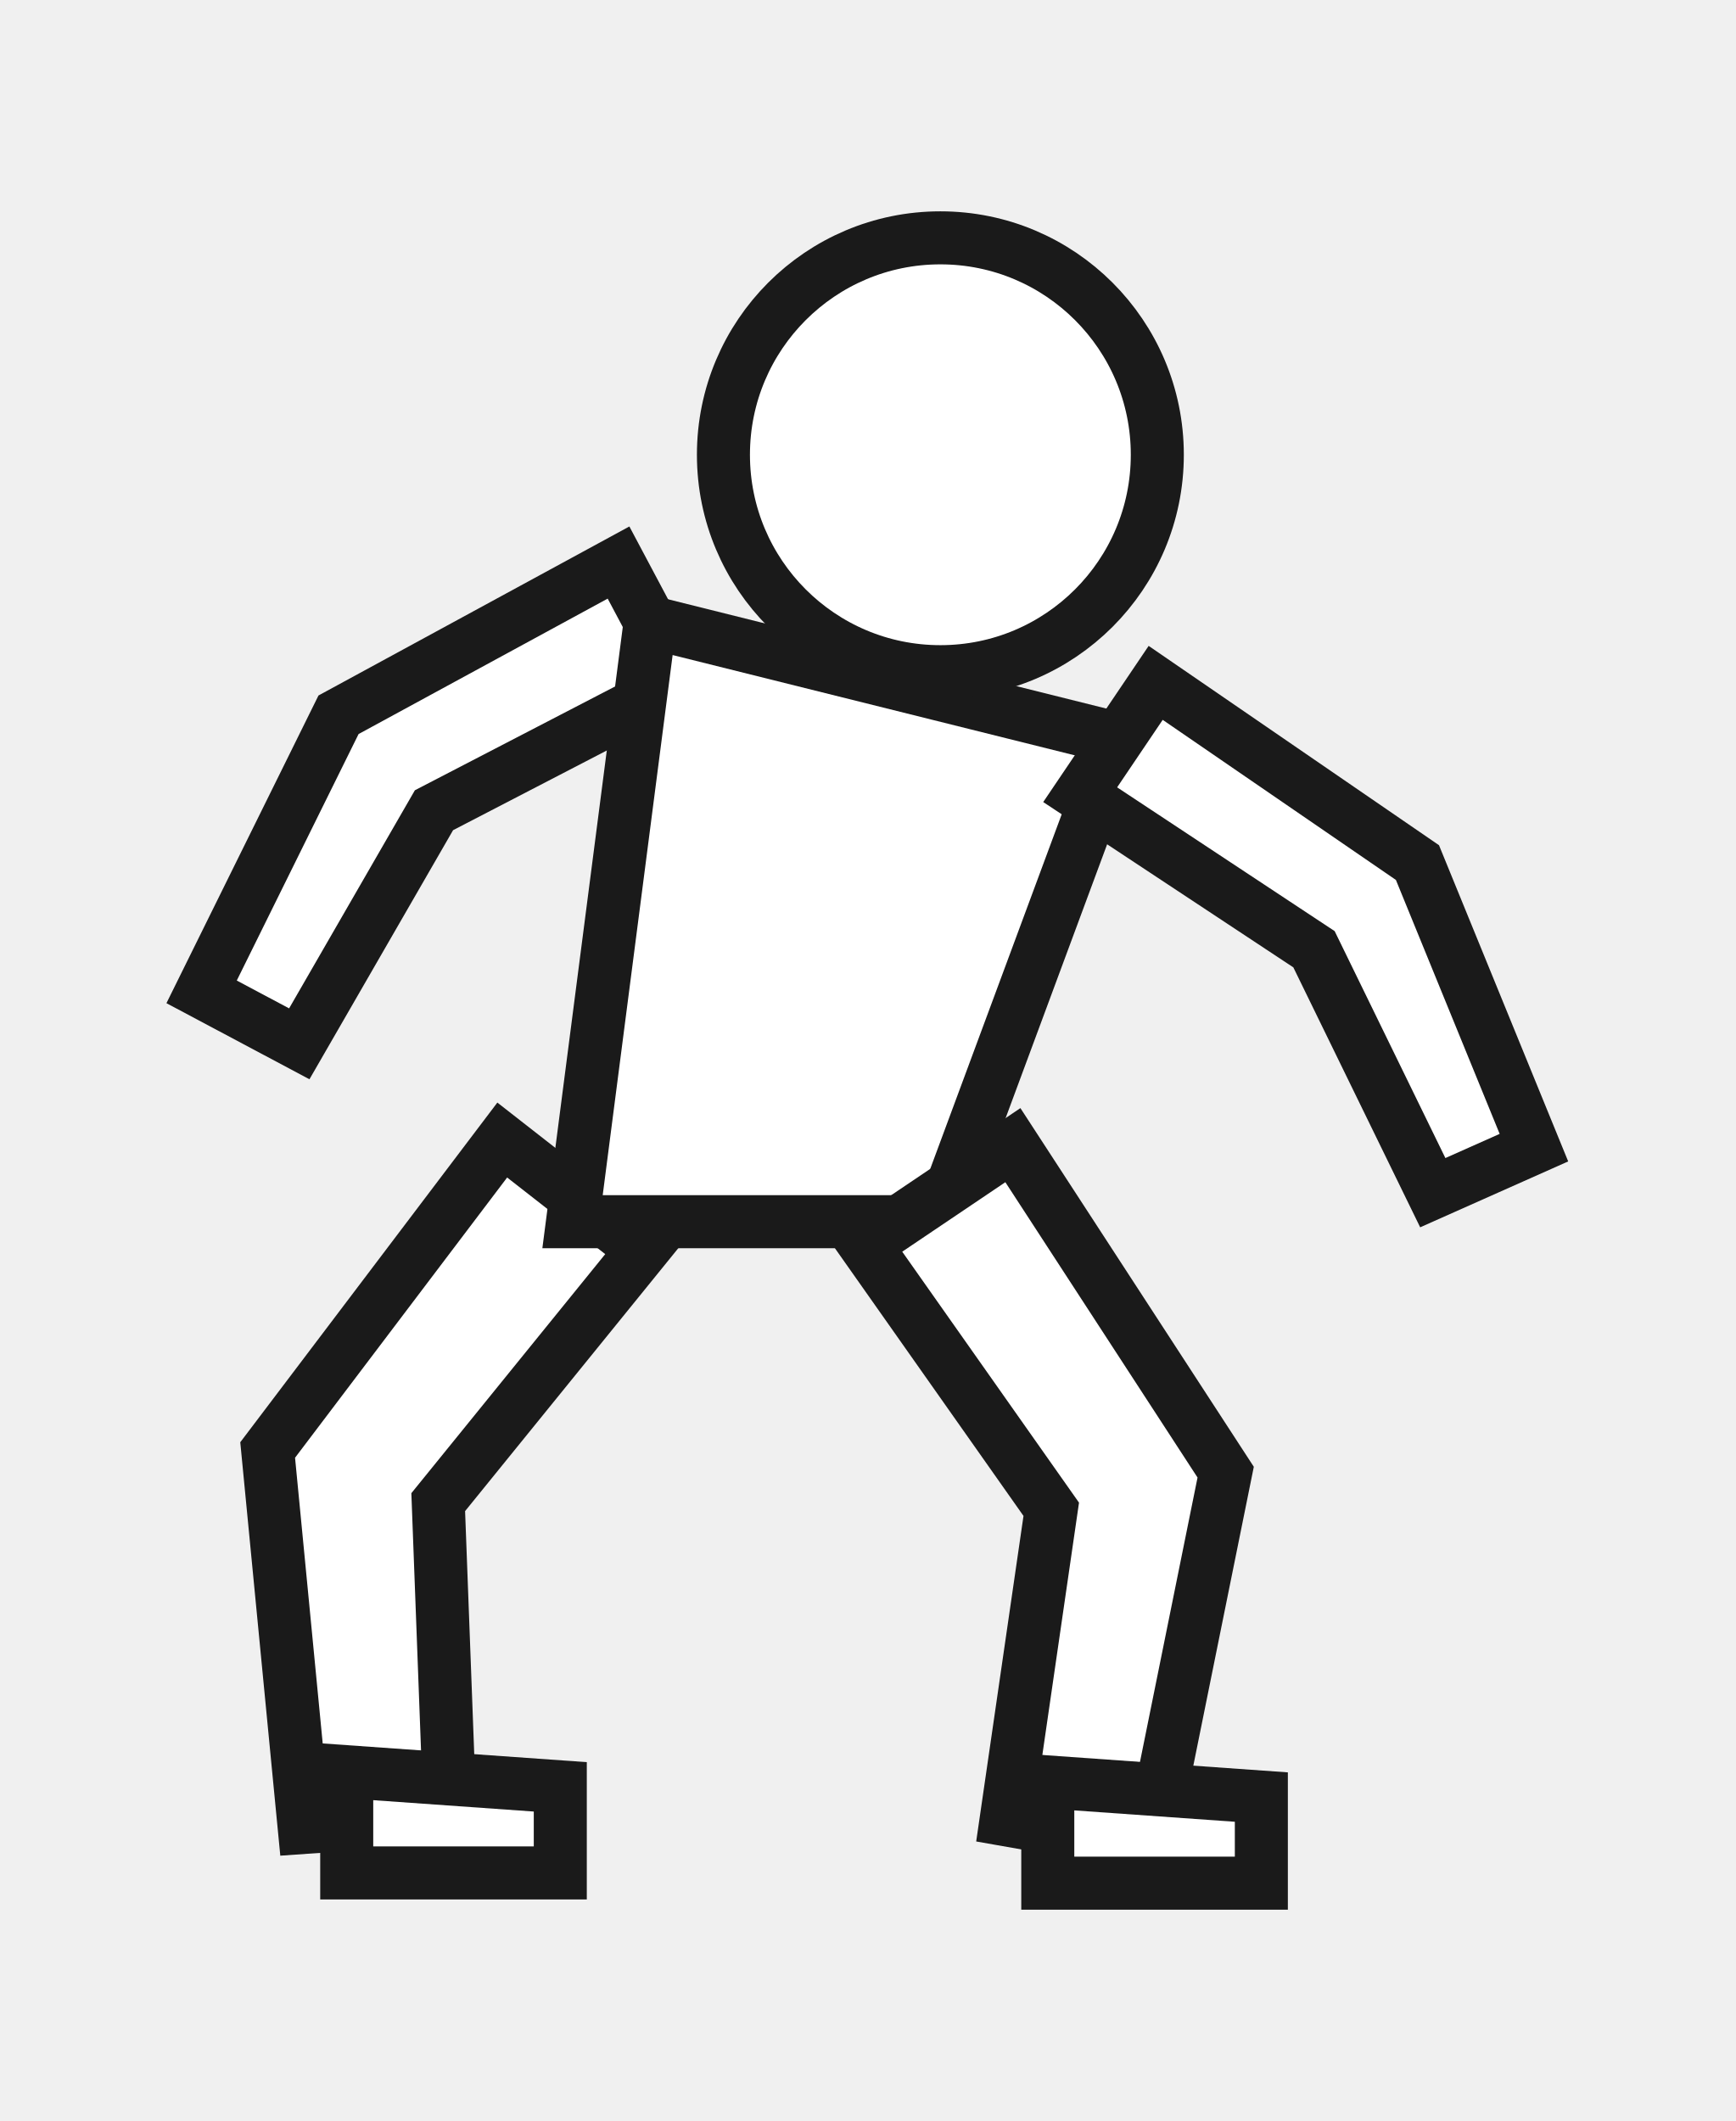
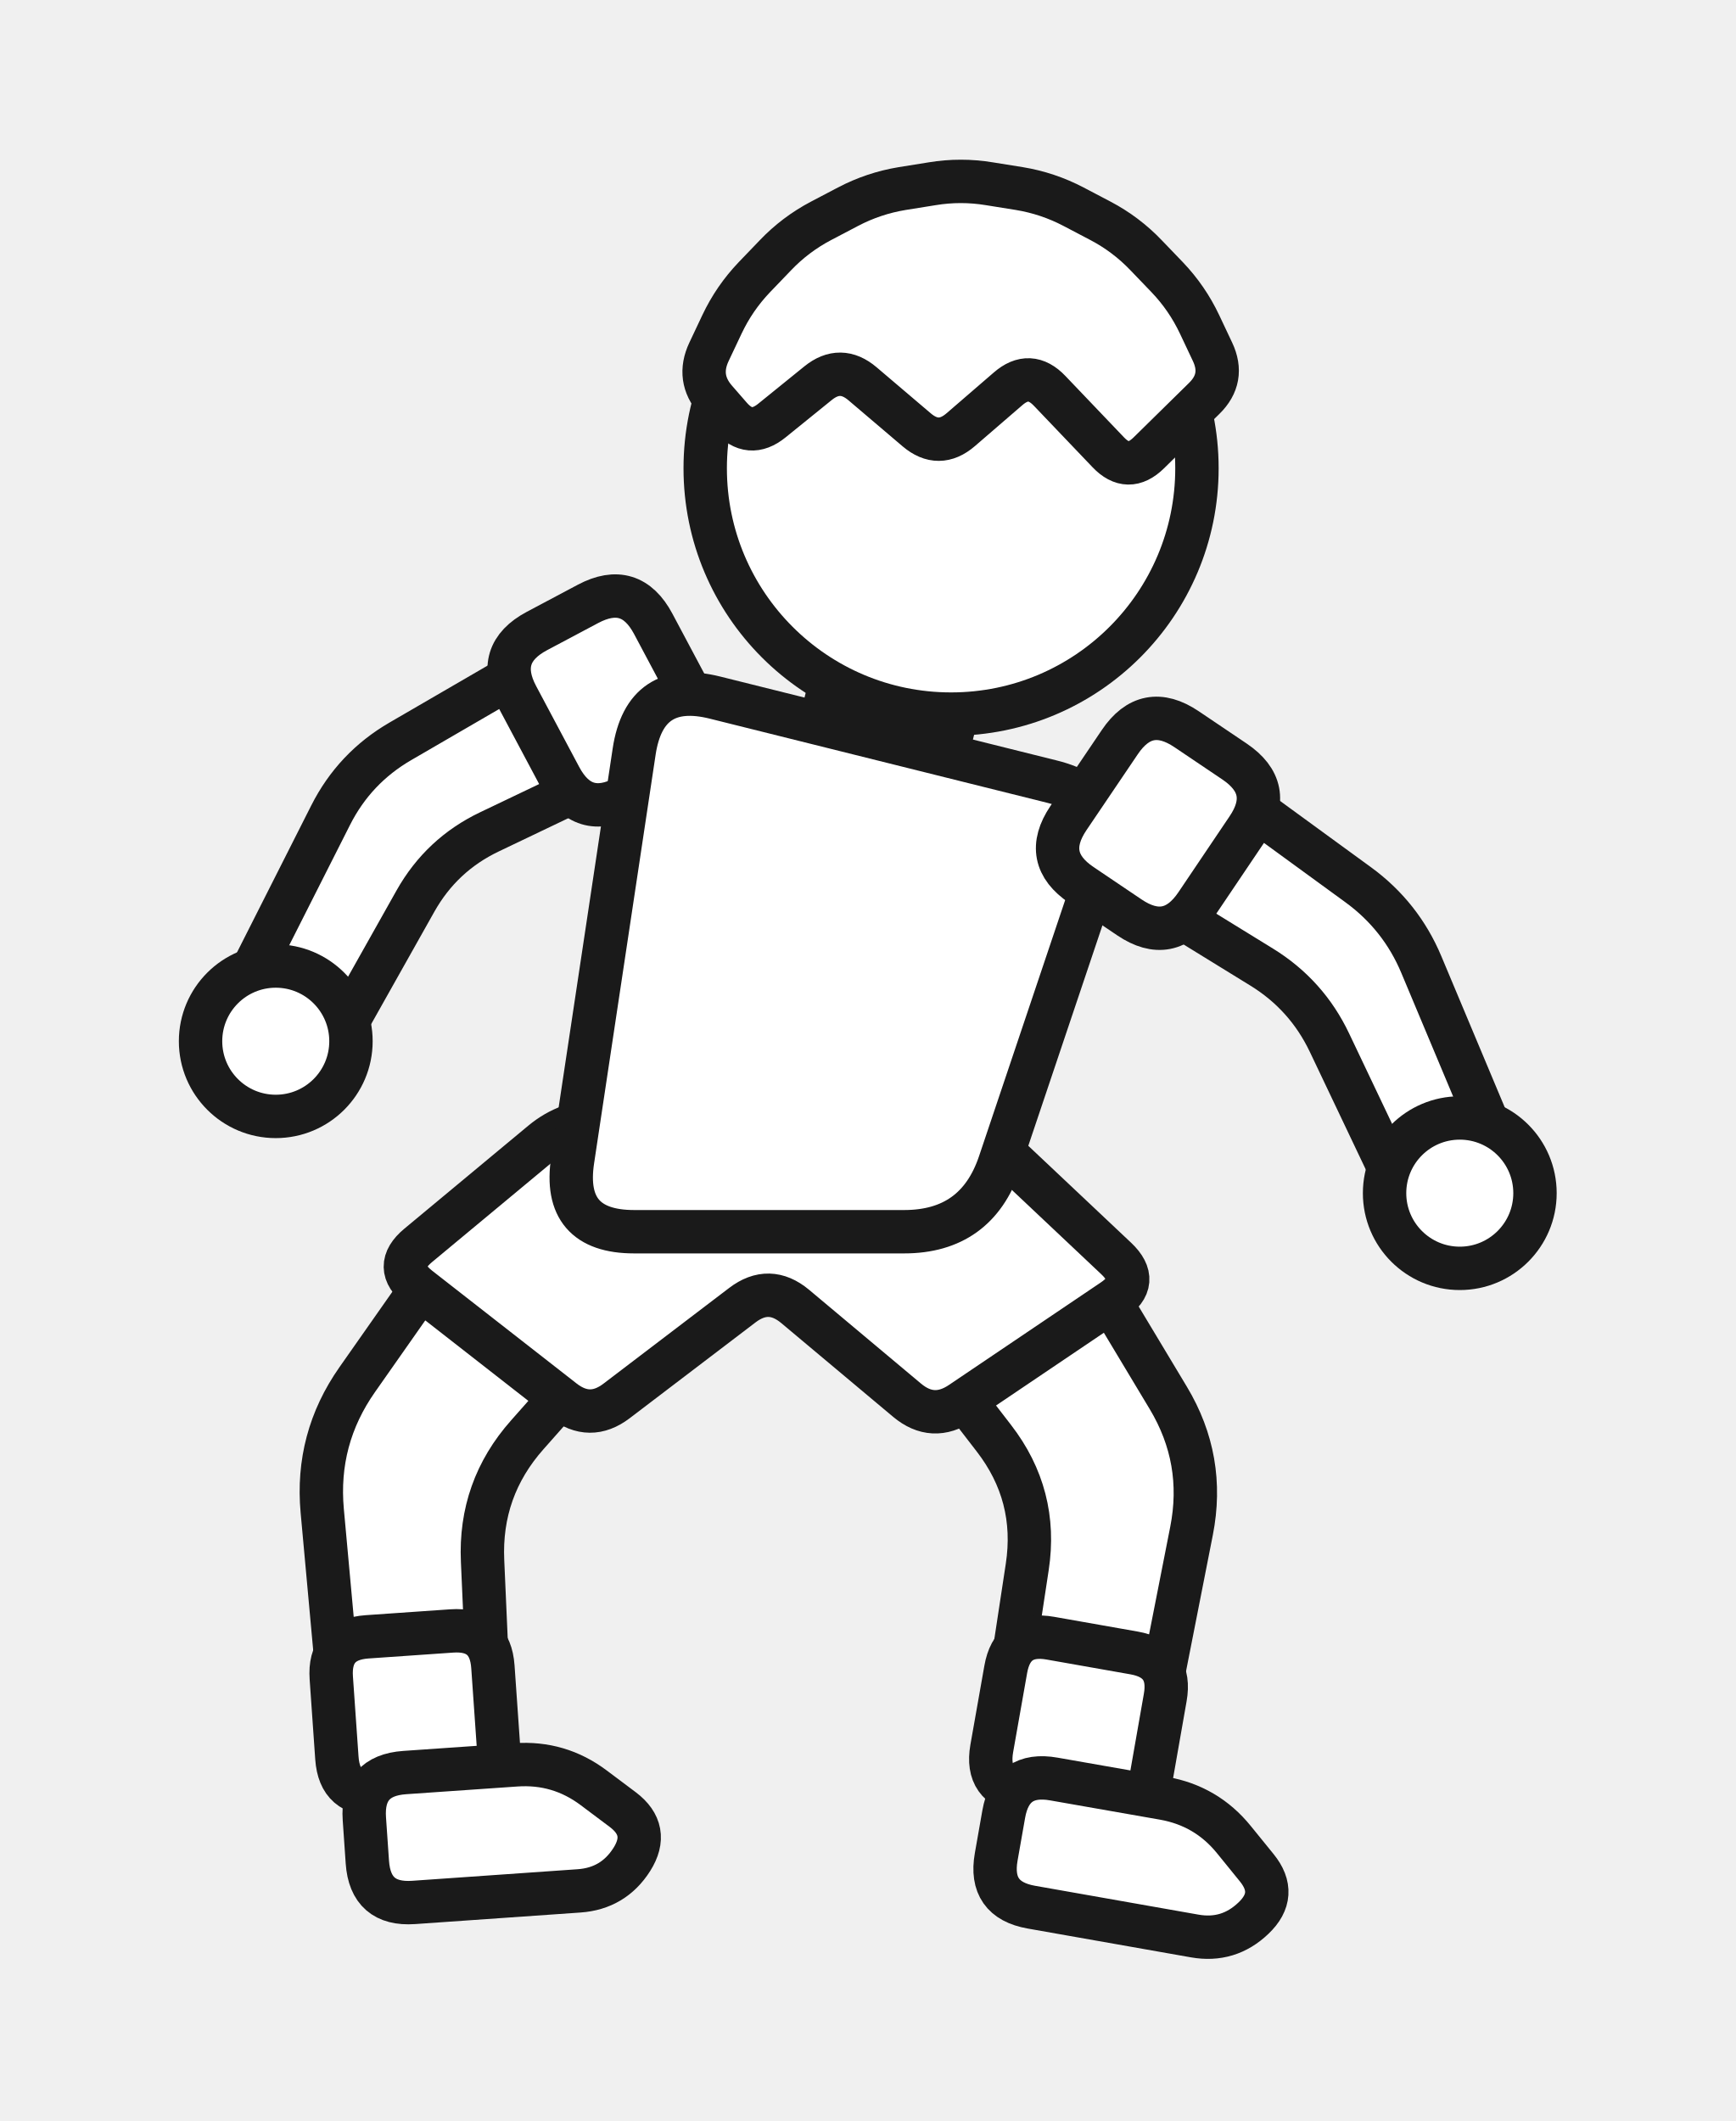
<svg xmlns="http://www.w3.org/2000/svg" width="18mm" height="22mm" viewBox="0 0 18 22" font-family="Noto Sans KR">
  <g id="pc-art">
    <g id="pc-marker-team" fill="#1a1a1a" stroke="#1a1a1a">
-       <path d="M 6.415 5.835 L 3.511 7.414 L 2.091 10.288 L 3.104 10.827 L 4.501 8.404 L 7.072 7.071 Z" fill="#ffffff" stroke-width="0.55" />
-       <path d="M 5.209 11.825 L 2.776 15.04 L 3.155 18.955 L 4.668 18.849 L 4.545 15.581 L 6.667 12.964 Z" fill="#ffffff" stroke-width="0.55" />
-       <path d="M 3.596 18.377 L 5.811 18.534 L 5.811 19.427 L 3.596 19.427 Z" fill="#ffffff" stroke-width="0.55" />
-       <path d="M 6.743 6.453 L 11.595 7.663 L 9.738 12.672 L 5.938 12.672 Z" fill="#ffffff" stroke-width="0.55" />
-       <path d="M 8.971 12.912 L 10.903 15.655 L 10.435 18.876 L 11.929 19.139 L 12.712 15.27 L 10.505 11.878 Z" fill="#ffffff" stroke-width="0.55" />
-       <path d="M 10.867 18.483 L 13.082 18.64 L 13.082 19.533 L 10.867 19.533 Z" fill="#ffffff" stroke-width="0.55" />
-       <path d="M 11.203 8.243 L 13.628 9.846 L 14.86 12.371 L 15.909 11.904 L 14.701 8.947 L 11.986 7.083 Z" fill="#ffffff" stroke-width="0.55" />
-       <circle cx="9.753" cy="4.717" r="2.25" fill="#ffffff" stroke-width="0.55" />
+       <path d="M 6.606 6.9 Q 6.348 6.414 5.873 6.69 L 4.153 7.689 Q 3.677 7.965 3.429 8.456 L 2.623 10.051 Q 2.375 10.541 2.86 10.8 L 2.86 10.8 Q 3.346 11.058 3.616 10.579 L 4.309 9.346 Q 4.579 8.866 5.075 8.629 L 6.533 7.932 Q 7.029 7.694 6.771 7.209 Z" fill="#ffffff" stroke-width="0.45" stroke-linejoin="round" />
+       <path d="M 6.775 6.471 Q 6.54 6.029 6.098 6.264 L 5.569 6.545 Q 5.127 6.78 5.362 7.222 L 5.808 8.06 Q 6.043 8.502 6.484 8.267 L 7.014 7.986 Q 7.455 7.751 7.221 7.309 Z" fill="#ffffff" stroke-width="0.45" stroke-linejoin="round" />
+       <circle cx="2.86" cy="10.8" r="0.78" fill="#ffffff" stroke-width="0.45" stroke-linejoin="round" />
+       <path d="M 6.061 12.256 Q 5.47 11.795 5.039 12.408 L 3.705 14.31 Q 3.274 14.924 3.342 15.671 L 3.544 17.881 Q 3.612 18.628 4.36 18.575 L 4.36 18.575 Q 5.108 18.523 5.075 17.774 L 5.005 16.192 Q 4.971 15.443 5.469 14.882 L 6.588 13.618 Q 7.085 13.057 6.494 12.595 Z" fill="#ffffff" stroke-width="0.45" stroke-linejoin="round" />
+       <path d="M 4.799 18.545 Q 5.198 18.517 5.17 18.118 L 5.112 17.288 Q 5.084 16.889 4.685 16.917 L 3.807 16.978 Q 3.408 17.006 3.436 17.405 L 3.494 18.235 Q 3.522 18.634 3.921 18.606 Z" fill="#ffffff" stroke-width="0.45" stroke-linejoin="round" />
+       <path d="M 3.779 18.867 Q 3.747 18.418 4.196 18.386 L 5.35 18.306 Q 5.799 18.274 6.159 18.545 L 6.459 18.77 Q 6.744 18.985 6.553 19.287 L 6.553 19.287 Q 6.362 19.588 6.006 19.613 L 4.29 19.733 Q 3.841 19.764 3.81 19.315 Z" fill="#ffffff" stroke-width="0.45" stroke-linejoin="round" />
+       <path d="M 9.449 12.579 Q 8.828 12.999 9.286 13.593 L 10.308 14.918 Q 10.767 15.512 10.654 16.253 L 10.418 17.804 Q 10.306 18.545 11.044 18.676 L 11.044 18.676 Q 11.783 18.806 11.927 18.07 L 12.358 15.879 Q 12.503 15.143 12.117 14.5 L 10.913 12.495 Q 10.527 11.852 9.905 12.272 Z" fill="#ffffff" stroke-width="0.45" stroke-linejoin="round" />
+       <path d="M 11.478 18.752 Q 11.871 18.821 11.941 18.428 L 12.085 17.608 Q 12.155 17.214 11.761 17.145 L 10.894 16.992 Q 10.5 16.922 10.431 17.316 L 10.286 18.136 Q 10.217 18.53 10.611 18.599 Z" fill="#ffffff" stroke-width="0.45" stroke-linejoin="round" />
+       <path d="M 10.41 18.818 Q 10.488 18.374 10.931 18.453 L 12.071 18.653 Q 12.514 18.732 12.797 19.081 L 13.034 19.373 Q 13.259 19.65 13 19.896 L 13 19.896 Q 12.742 20.143 12.391 20.081 L 10.697 19.782 Q 10.254 19.704 10.332 19.261 Z" fill="#ffffff" stroke-width="0.45" stroke-linejoin="round" />
+       <path d="M 5.623 11.849 Q 5.892 11.626 6.242 11.626 L 9.712 11.626 Q 10.062 11.626 10.317 11.866 L 11.577 13.054 Q 11.832 13.295 11.541 13.49 L 9.966 14.553 Q 9.676 14.748 9.408 14.524 L 8.246 13.55 Q 7.977 13.326 7.699 13.538 L 6.395 14.531 Q 6.117 14.743 5.841 14.527 L 4.344 13.358 Q 4.068 13.142 4.337 12.918 Z" fill="#ffffff" stroke-width="0.45" stroke-linejoin="round" />
+       <path d="M 9.818 7.834 L 10.519 5.021 L 9.209 4.694 L 8.508 7.508 Z" fill="#ffffff" stroke-width="0.45" stroke-linejoin="round" />
+       <path d="M 6.577 7.796 Q 6.689 7.054 7.416 7.236 L 10.909 8.107 Q 11.637 8.288 11.398 8.999 L 10.367 12.065 Q 10.127 12.776 9.377 12.776 L 6.577 12.776 Q 5.827 12.776 5.939 12.034 Z" fill="#ffffff" stroke-width="0.45" stroke-linejoin="round" />
+       <path d="M 11.539 8.433 Q 11.232 8.889 11.7 9.178 L 13.085 10.031 Q 13.553 10.319 13.789 10.816 L 14.401 12.103 Q 14.637 12.6 15.14 12.376 L 15.14 12.376 Q 15.642 12.153 15.429 11.645 L 14.742 10.007 Q 14.53 9.5 14.085 9.176 L 12.487 8.011 Q 12.043 7.687 11.735 8.143 Z" fill="#ffffff" stroke-width="0.45" stroke-linejoin="round" />
+       <path d="M 11.081 8.486 Q 10.802 8.901 11.216 9.18 L 11.714 9.516 Q 12.128 9.795 12.408 9.381 L 12.939 8.593 Q 13.219 8.179 12.804 7.899 L 12.307 7.564 Q 11.892 7.284 11.613 7.699 Z" fill="#ffffff" stroke-width="0.45" stroke-linejoin="round" />
+       <circle cx="15.14" cy="12.376" r="0.78" fill="#ffffff" stroke-width="0.45" stroke-linejoin="round" />
+       <circle cx="9.864" cy="4.857" r="2.55" fill="#ffffff" stroke-width="0.45" stroke-linejoin="round" />
+       <path d="M 7.422 4.148 Q 7.225 3.922 7.353 3.65 L 7.488 3.364 Q 7.616 3.093 7.823 2.876 L 8.042 2.648 Q 8.249 2.431 8.515 2.291 L 8.795 2.144 Q 9.06 2.005 9.356 1.956 L 9.668 1.906 Q 9.964 1.857 10.261 1.906 L 10.573 1.956 Q 10.869 2.005 11.134 2.144 L 11.414 2.291 Q 11.68 2.431 11.887 2.648 L 12.106 2.876 Q 12.313 3.093 12.441 3.364 L 12.576 3.65 Q 12.704 3.922 12.49 4.132 L 11.914 4.698 Q 11.7 4.908 11.494 4.691 L 10.887 4.055 Q 10.68 3.837 10.454 4.034 L 9.964 4.457 Q 9.737 4.653 9.508 4.459 L 8.946 3.981 Q 8.717 3.786 8.484 3.975 L 8.006 4.362 Q 7.773 4.551 7.576 4.325 Z" fill="#ffffff" stroke-width="0.45" stroke-linejoin="round" />
    </g>
  </g>
</svg>
